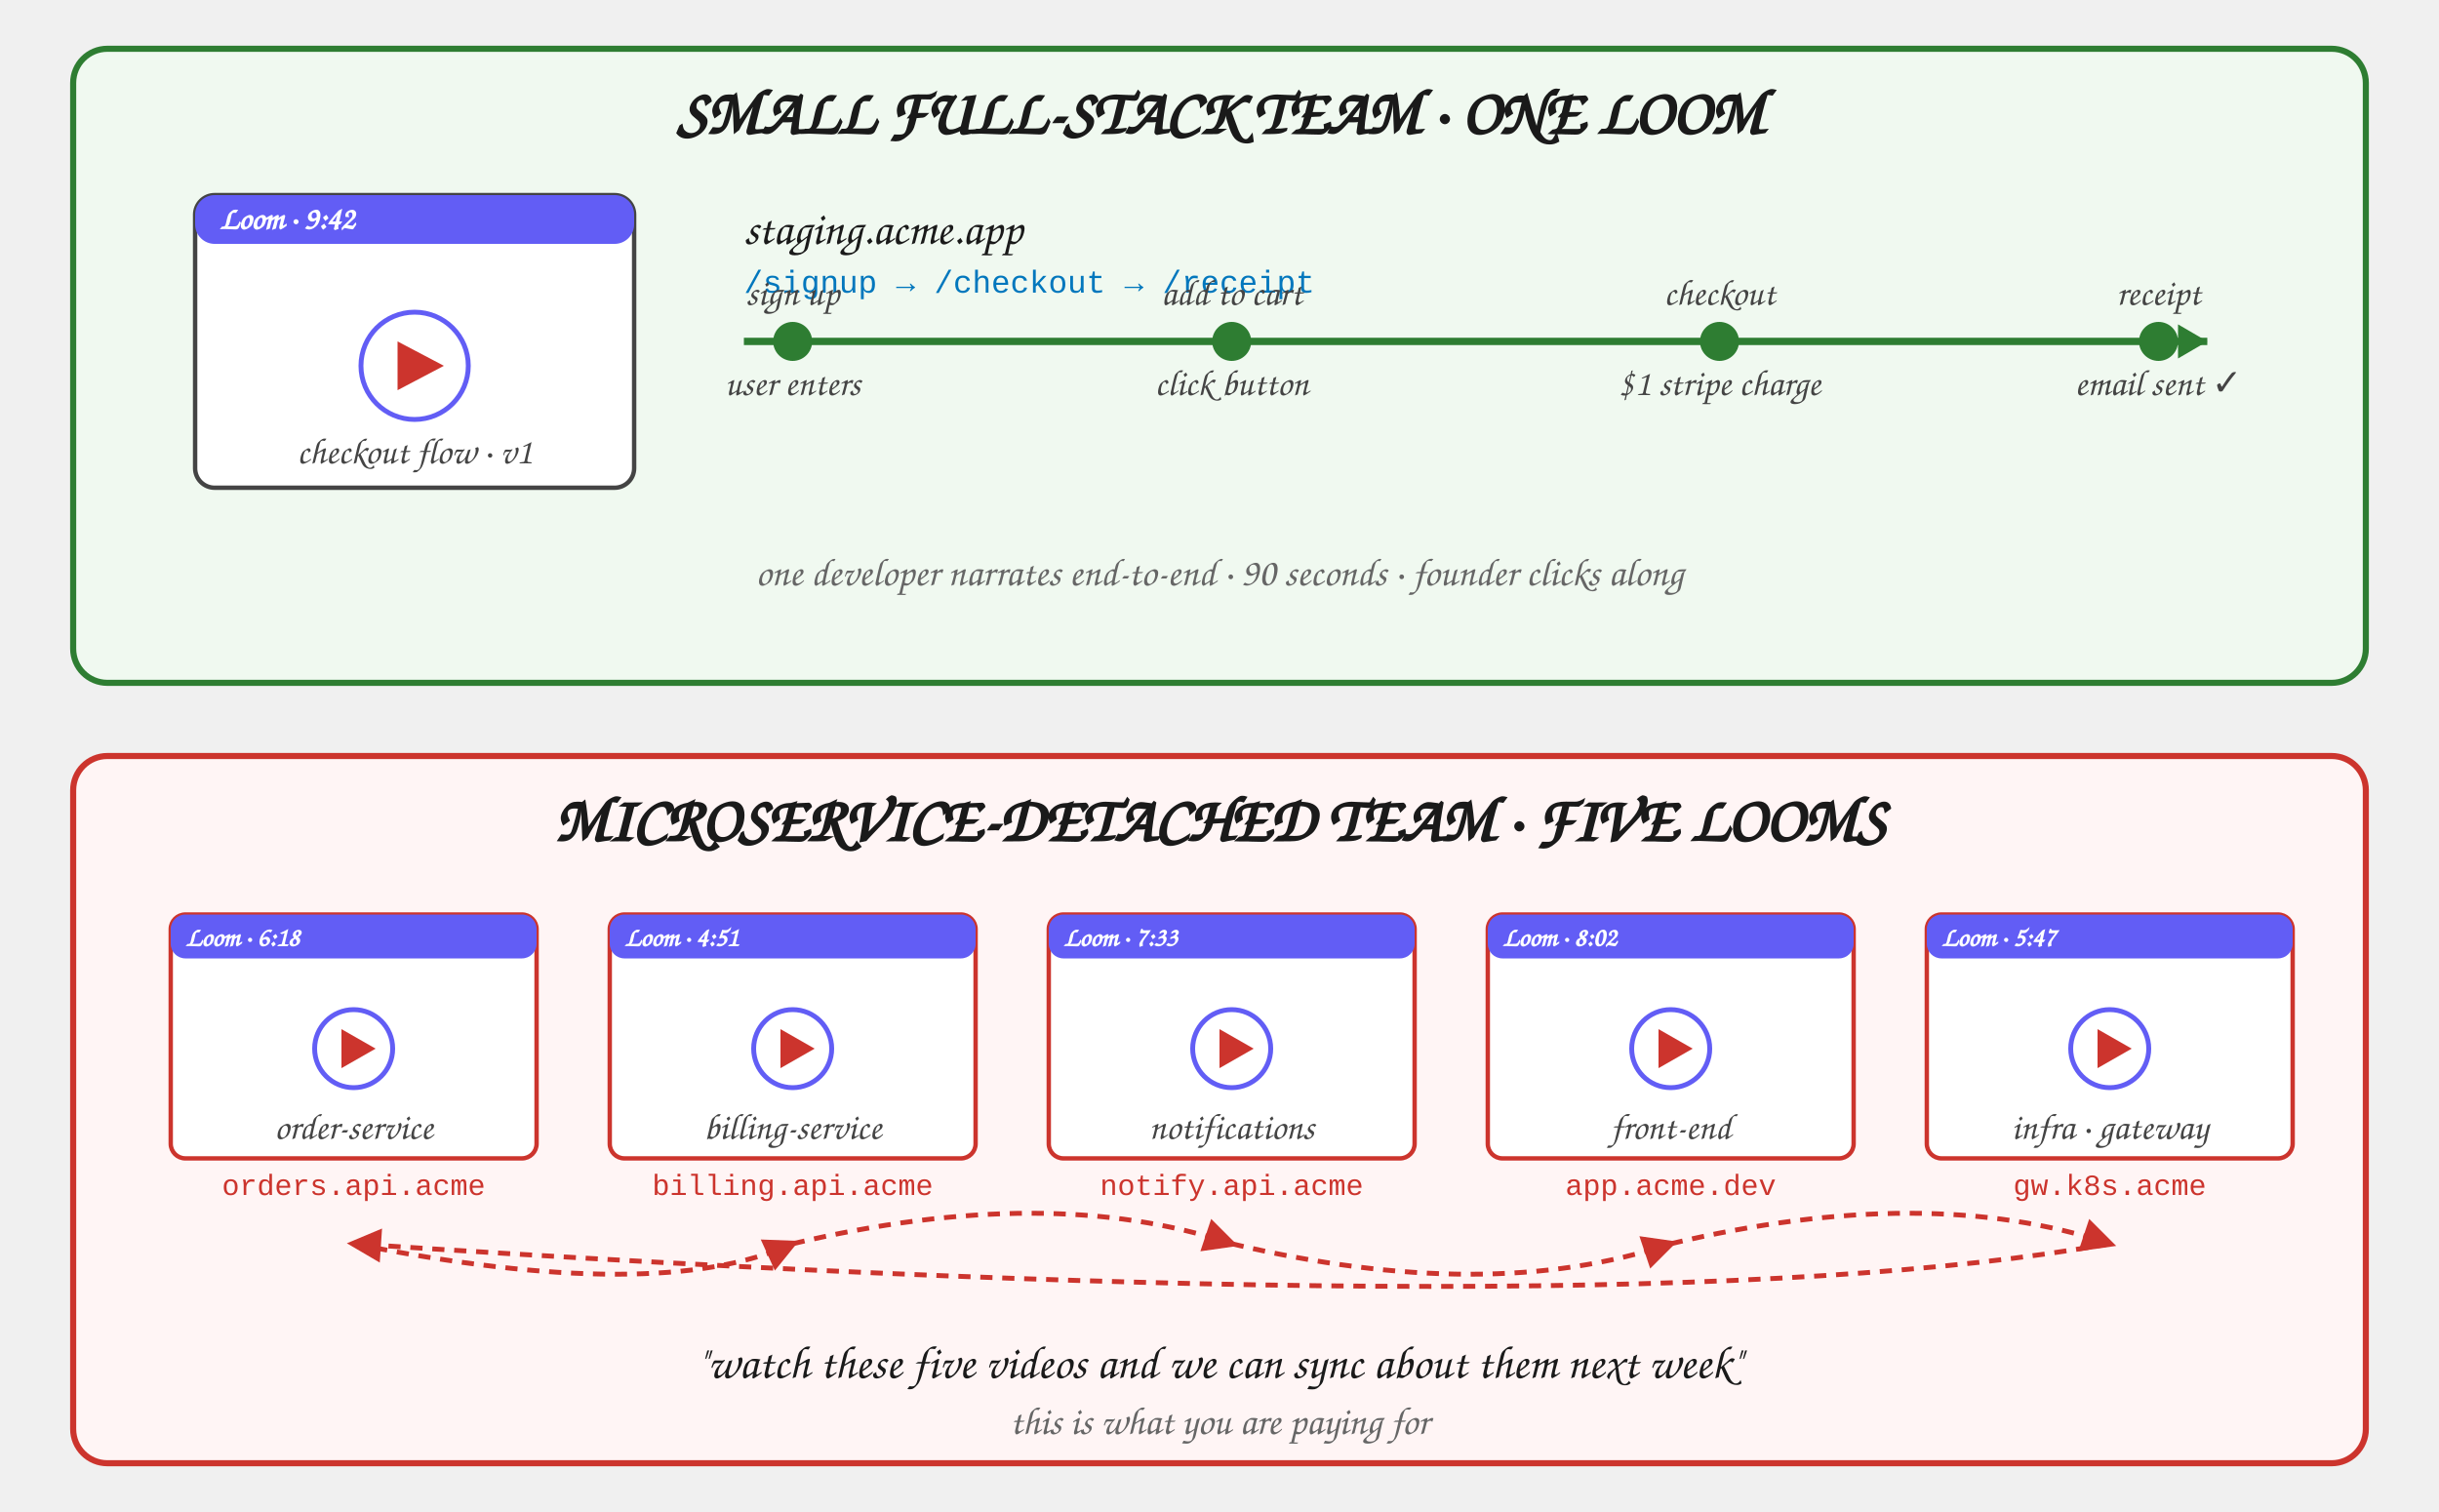
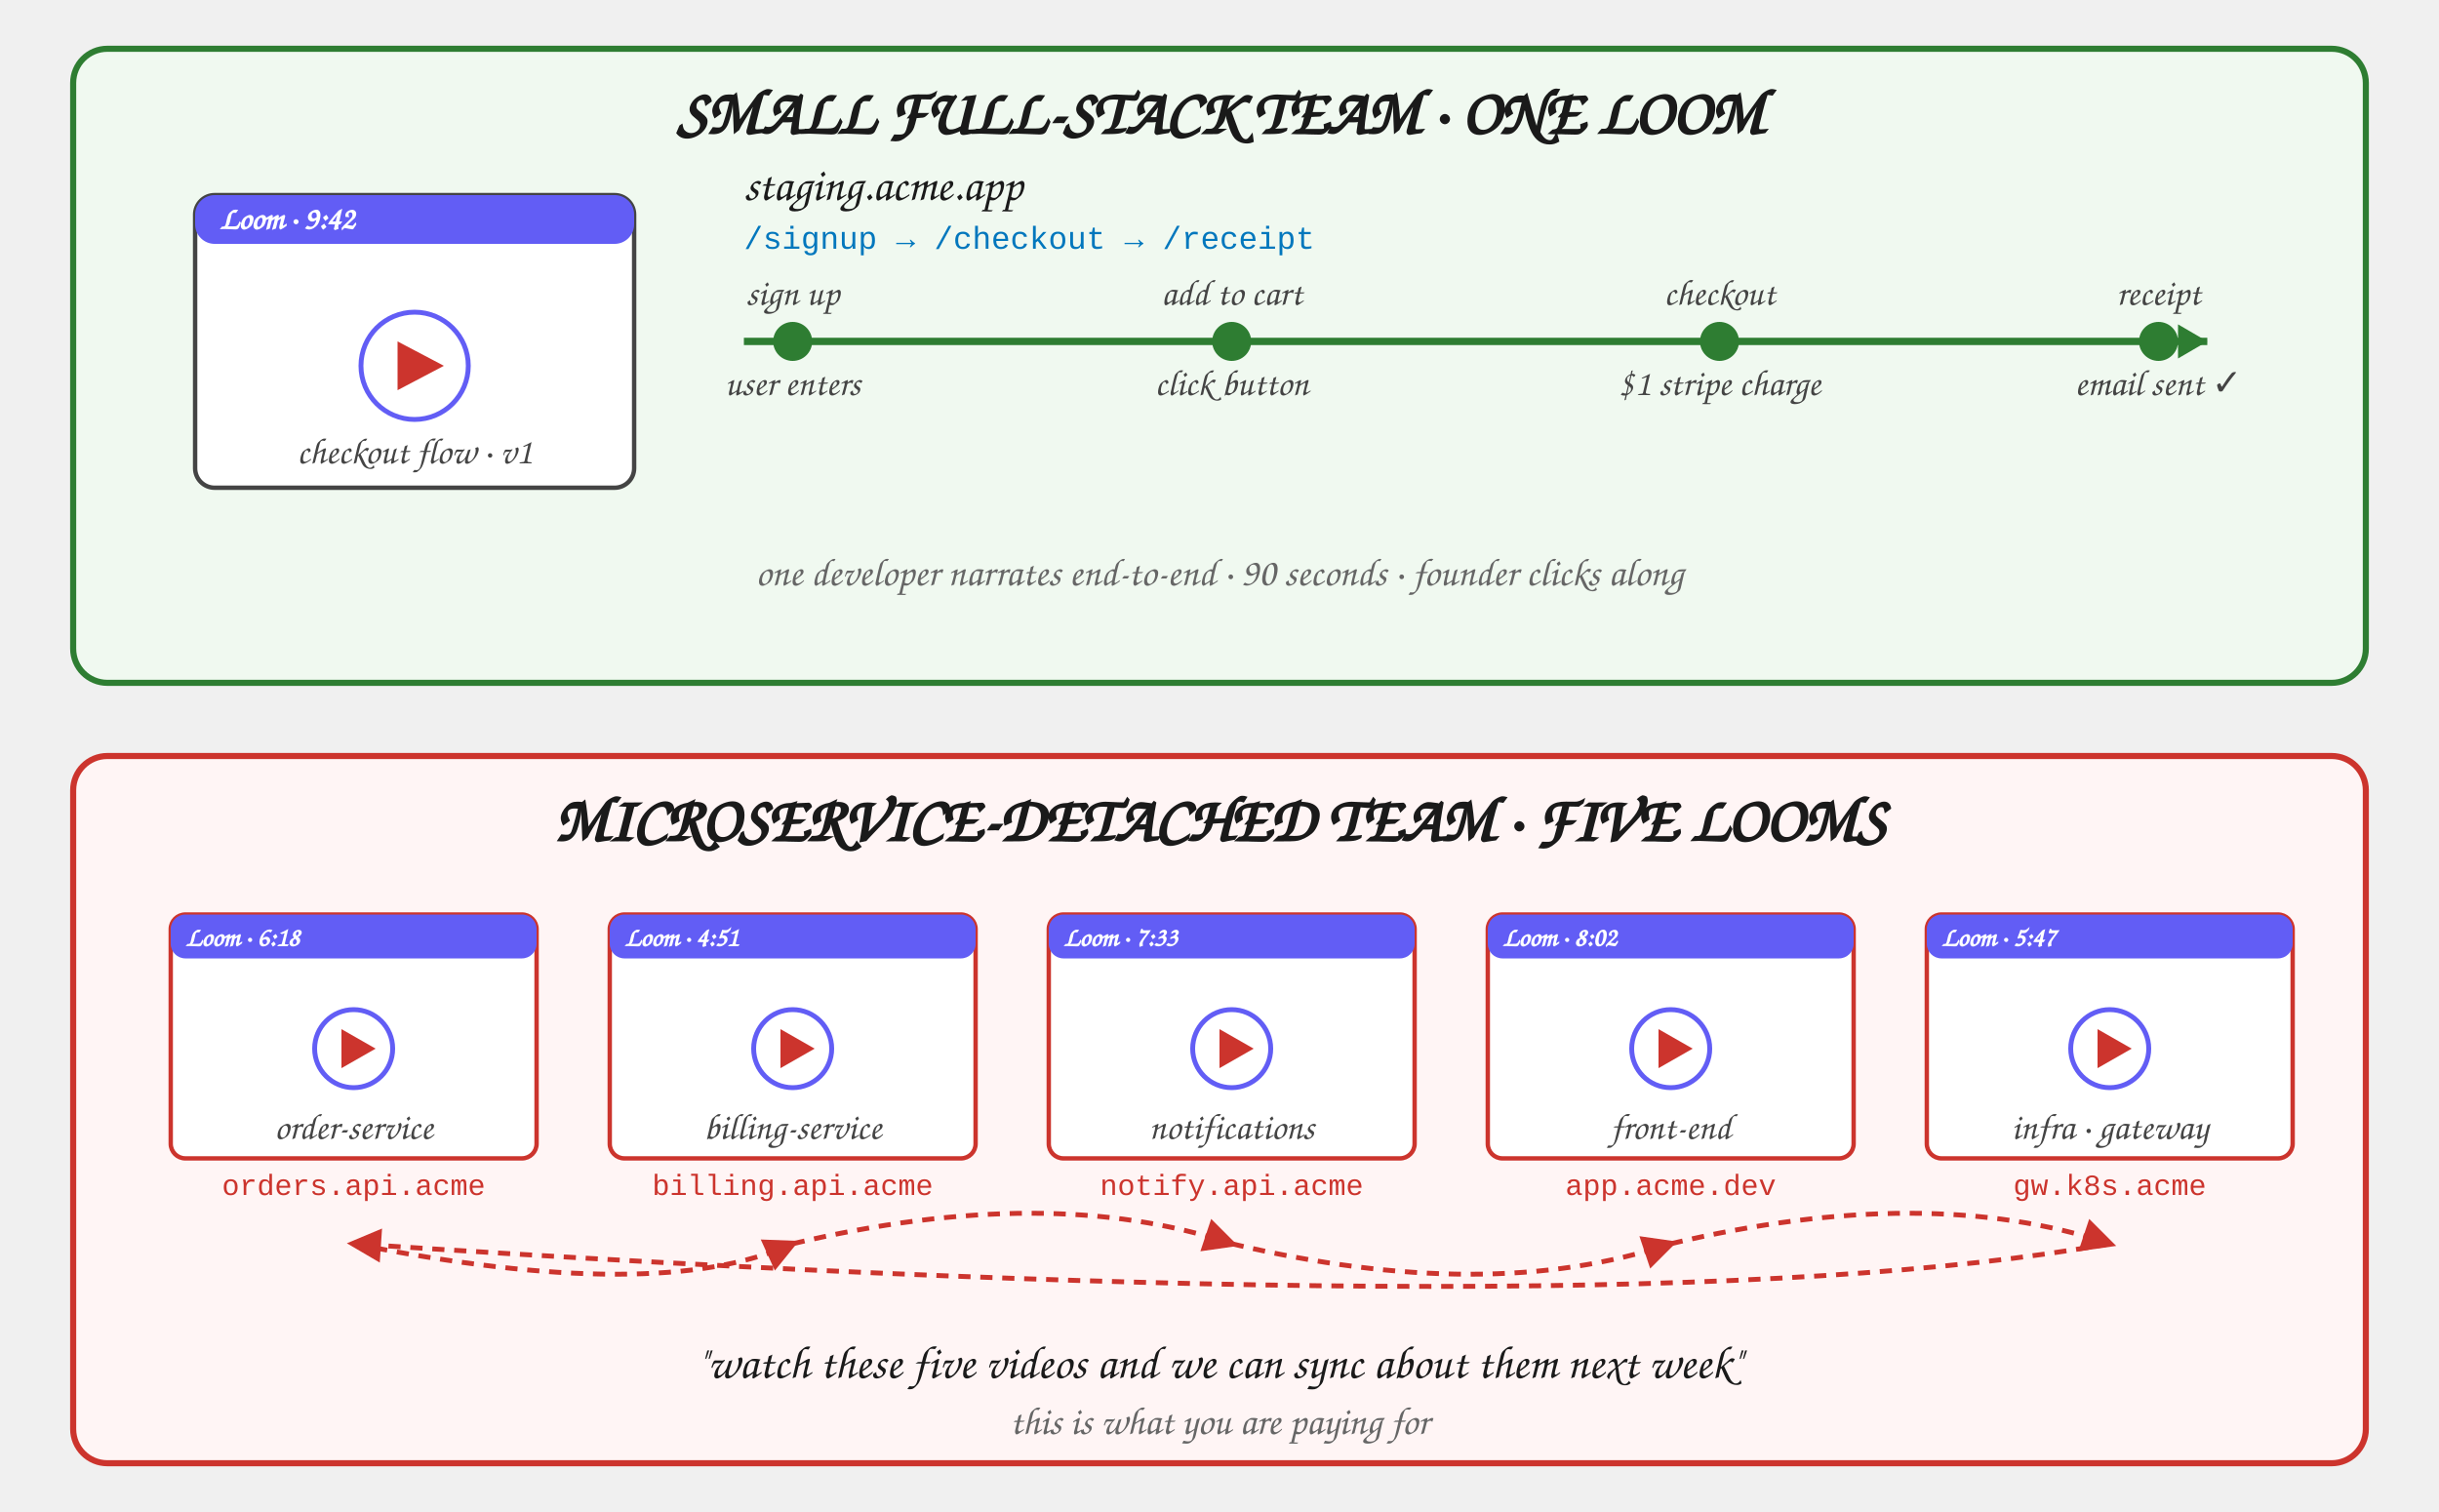
<svg xmlns="http://www.w3.org/2000/svg" viewBox="0 0 1000 620" role="img" aria-labelledby="catch-lie-title">
  <defs>
    <style>
      .panel-title    { font-family: "Caveat", "Patrick Hand", cursive; font-size: 26px; fill: #1a1a1a; font-weight: 700; }
      .label          { font-family: "Caveat", "Patrick Hand", cursive; font-size: 19px; fill: #1a1a1a; font-weight: 600; }
      .small          { font-family: "Caveat", "Patrick Hand", cursive; font-size: 15px; fill: #444; }
      .note           { font-family: "Caveat", "Patrick Hand", cursive; font-size: 16px; fill: #666; font-style: italic; }
      .url            { font-family: "Courier New", monospace; font-size: 13px; fill: #0277bd; }
      .url-bad        { font-family: "Courier New", monospace; font-size: 12px; fill: #cc342d; }
      .ok-panel       { fill: #f0f9f0; stroke: #2e7d32; stroke-width: 2.5; stroke-linejoin: round; }
      .bad-panel      { fill: #fff5f5; stroke: #cc342d; stroke-width: 2.5; stroke-linejoin: round; }
      .loom-thumb     { fill: #ffffff; stroke: #444; stroke-width: 1.8; }
      .loom-thumb-bad { fill: #ffffff; stroke: #cc342d; stroke-width: 1.8; }
      .play-tri       { fill: #cc342d; }
      .arrow-good     { stroke: #2e7d32; stroke-width: 2.5; fill: none; marker-end: url(#arrow-green); }
      .arrow-bad      { stroke: #cc342d; stroke-width: 2; fill: none; marker-end: url(#arrow-red); stroke-dasharray: 5 4; }
    </style>
    <marker id="arrow-green" viewBox="0 0 10 10" refX="8" refY="5" markerWidth="7" markerHeight="7" orient="auto-start-reverse">
      <path d="M 0 0 L 10 5 L 0 10 z" fill="#2e7d32" />
    </marker>
    <marker id="arrow-red" viewBox="0 0 10 10" refX="8" refY="5" markerWidth="7" markerHeight="7" orient="auto-start-reverse">
      <path d="M 0 0 L 10 5 L 0 10 z" fill="#cc342d" />
    </marker>
  </defs>
  <rect x="30" y="20" width="940" height="260" rx="14" class="ok-panel" />
  <text x="500" y="55" text-anchor="middle" class="panel-title">SMALL FULL-STACK TEAM · ONE LOOM</text>
  <g transform="translate(80, 80)">
    <rect x="0" y="0" width="180" height="120" rx="8" class="loom-thumb" />
    <rect x="0" y="0" width="180" height="20" rx="8" fill="#625df5" />
    <text x="10" y="14" font-family="Caveat, Patrick Hand, cursive" font-size="13" fill="#ffffff" font-weight="700">Loom · 9:42</text>
    <circle cx="90" cy="70" r="22" fill="#ffffff" stroke="#625df5" stroke-width="2" />
    <polygon points="83,60 83,80 102,70" class="play-tri" />
    <text x="90" y="110" text-anchor="middle" class="small">checkout flow · v1</text>
  </g>
-   <text x="305" y="100" class="label">staging.acme.app</text>
-   <text x="305" y="120" class="url">/signup → /checkout → /receipt</text>
+   <text x="305" y="82" class="label">staging.acme.app</text>
+   <text x="305" y="102" class="url">/signup → /checkout → /receipt</text>
  <g transform="translate(305, 140)">
    <line x1="0" y1="0" x2="600" y2="0" stroke="#2e7d32" stroke-width="3" />
    <circle cx="20" cy="0" r="8" fill="#2e7d32" />
    <text x="20" y="-15" text-anchor="middle" class="small">sign up</text>
    <text x="20" y="22" text-anchor="middle" class="small">user enters</text>
    <circle cx="200" cy="0" r="8" fill="#2e7d32" />
    <text x="200" y="-15" text-anchor="middle" class="small">add to cart</text>
    <text x="200" y="22" text-anchor="middle" class="small">click button</text>
    <circle cx="400" cy="0" r="8" fill="#2e7d32" />
    <text x="400" y="-15" text-anchor="middle" class="small">checkout</text>
    <text x="400" y="22" text-anchor="middle" class="small">$1 stripe charge</text>
    <polygon points="588,-7 588,7 600,0" fill="#2e7d32" />
    <circle cx="580" cy="0" r="8" fill="#2e7d32" />
    <text x="580" y="-15" text-anchor="middle" class="small">receipt</text>
    <text x="580" y="22" text-anchor="middle" class="small">email sent ✓</text>
  </g>
  <text x="500" y="240" text-anchor="middle" class="note">one developer narrates end-to-end · 90 seconds · founder clicks along</text>
  <rect x="30" y="310" width="940" height="290" rx="14" class="bad-panel" />
  <text x="500" y="345" text-anchor="middle" class="panel-title">MICROSERVICE-DETACHED TEAM · FIVE LOOMS</text>
  <g transform="translate(70, 375)">
    <g>
      <rect x="0" y="0" width="150" height="100" rx="6" class="loom-thumb-bad" />
      <rect x="0" y="0" width="150" height="18" rx="6" fill="#625df5" />
      <text x="6" y="13" font-family="Caveat, Patrick Hand, cursive" font-size="11" fill="#ffffff" font-weight="700">Loom · 6:18</text>
      <circle cx="75" cy="55" r="16" fill="#ffffff" stroke="#625df5" stroke-width="2" />
      <polygon points="70,47 70,63 84,55" class="play-tri" />
      <text x="75" y="92" text-anchor="middle" class="small">order-service</text>
      <text x="75" y="115" text-anchor="middle" class="url-bad">orders.api.acme</text>
    </g>
    <g transform="translate(180, 0)">
      <rect x="0" y="0" width="150" height="100" rx="6" class="loom-thumb-bad" />
      <rect x="0" y="0" width="150" height="18" rx="6" fill="#625df5" />
      <text x="6" y="13" font-family="Caveat, Patrick Hand, cursive" font-size="11" fill="#ffffff" font-weight="700">Loom · 4:51</text>
      <circle cx="75" cy="55" r="16" fill="#ffffff" stroke="#625df5" stroke-width="2" />
      <polygon points="70,47 70,63 84,55" class="play-tri" />
      <text x="75" y="92" text-anchor="middle" class="small">billing-service</text>
      <text x="75" y="115" text-anchor="middle" class="url-bad">billing.api.acme</text>
    </g>
    <g transform="translate(360, 0)">
      <rect x="0" y="0" width="150" height="100" rx="6" class="loom-thumb-bad" />
      <rect x="0" y="0" width="150" height="18" rx="6" fill="#625df5" />
      <text x="6" y="13" font-family="Caveat, Patrick Hand, cursive" font-size="11" fill="#ffffff" font-weight="700">Loom · 7:33</text>
      <circle cx="75" cy="55" r="16" fill="#ffffff" stroke="#625df5" stroke-width="2" />
      <polygon points="70,47 70,63 84,55" class="play-tri" />
      <text x="75" y="92" text-anchor="middle" class="small">notifications</text>
      <text x="75" y="115" text-anchor="middle" class="url-bad">notify.api.acme</text>
    </g>
    <g transform="translate(540, 0)">
      <rect x="0" y="0" width="150" height="100" rx="6" class="loom-thumb-bad" />
      <rect x="0" y="0" width="150" height="18" rx="6" fill="#625df5" />
      <text x="6" y="13" font-family="Caveat, Patrick Hand, cursive" font-size="11" fill="#ffffff" font-weight="700">Loom · 8:02</text>
      <circle cx="75" cy="55" r="16" fill="#ffffff" stroke="#625df5" stroke-width="2" />
      <polygon points="70,47 70,63 84,55" class="play-tri" />
      <text x="75" y="92" text-anchor="middle" class="small">front-end</text>
      <text x="75" y="115" text-anchor="middle" class="url-bad">app.acme.dev</text>
    </g>
    <g transform="translate(720, 0)">
      <rect x="0" y="0" width="150" height="100" rx="6" class="loom-thumb-bad" />
      <rect x="0" y="0" width="150" height="18" rx="6" fill="#625df5" />
      <text x="6" y="13" font-family="Caveat, Patrick Hand, cursive" font-size="11" fill="#ffffff" font-weight="700">Loom · 5:47</text>
      <circle cx="75" cy="55" r="16" fill="#ffffff" stroke="#625df5" stroke-width="2" />
      <polygon points="70,47 70,63 84,55" class="play-tri" />
      <text x="75" y="92" text-anchor="middle" class="small">infra · gateway</text>
      <text x="75" y="115" text-anchor="middle" class="url-bad">gw.k8s.acme</text>
    </g>
  </g>
  <g transform="translate(70, 510)">
    <path d="M 75 0 Q 200 25 255 0" class="arrow-bad" />
    <path d="M 255 0 Q 360 -25 435 0" class="arrow-bad" />
    <path d="M 435 0 Q 540 25 615 0" class="arrow-bad" />
    <path d="M 615 0 Q 720 -25 795 0" class="arrow-bad" />
    <path d="M 795 0 Q 600 35 75 0" class="arrow-bad" />
  </g>
  <text x="500" y="565" text-anchor="middle" class="label">"watch these five videos and we can sync about them next week"</text>
  <text x="500" y="588" text-anchor="middle" class="note">this is what you are paying for</text>
</svg>
